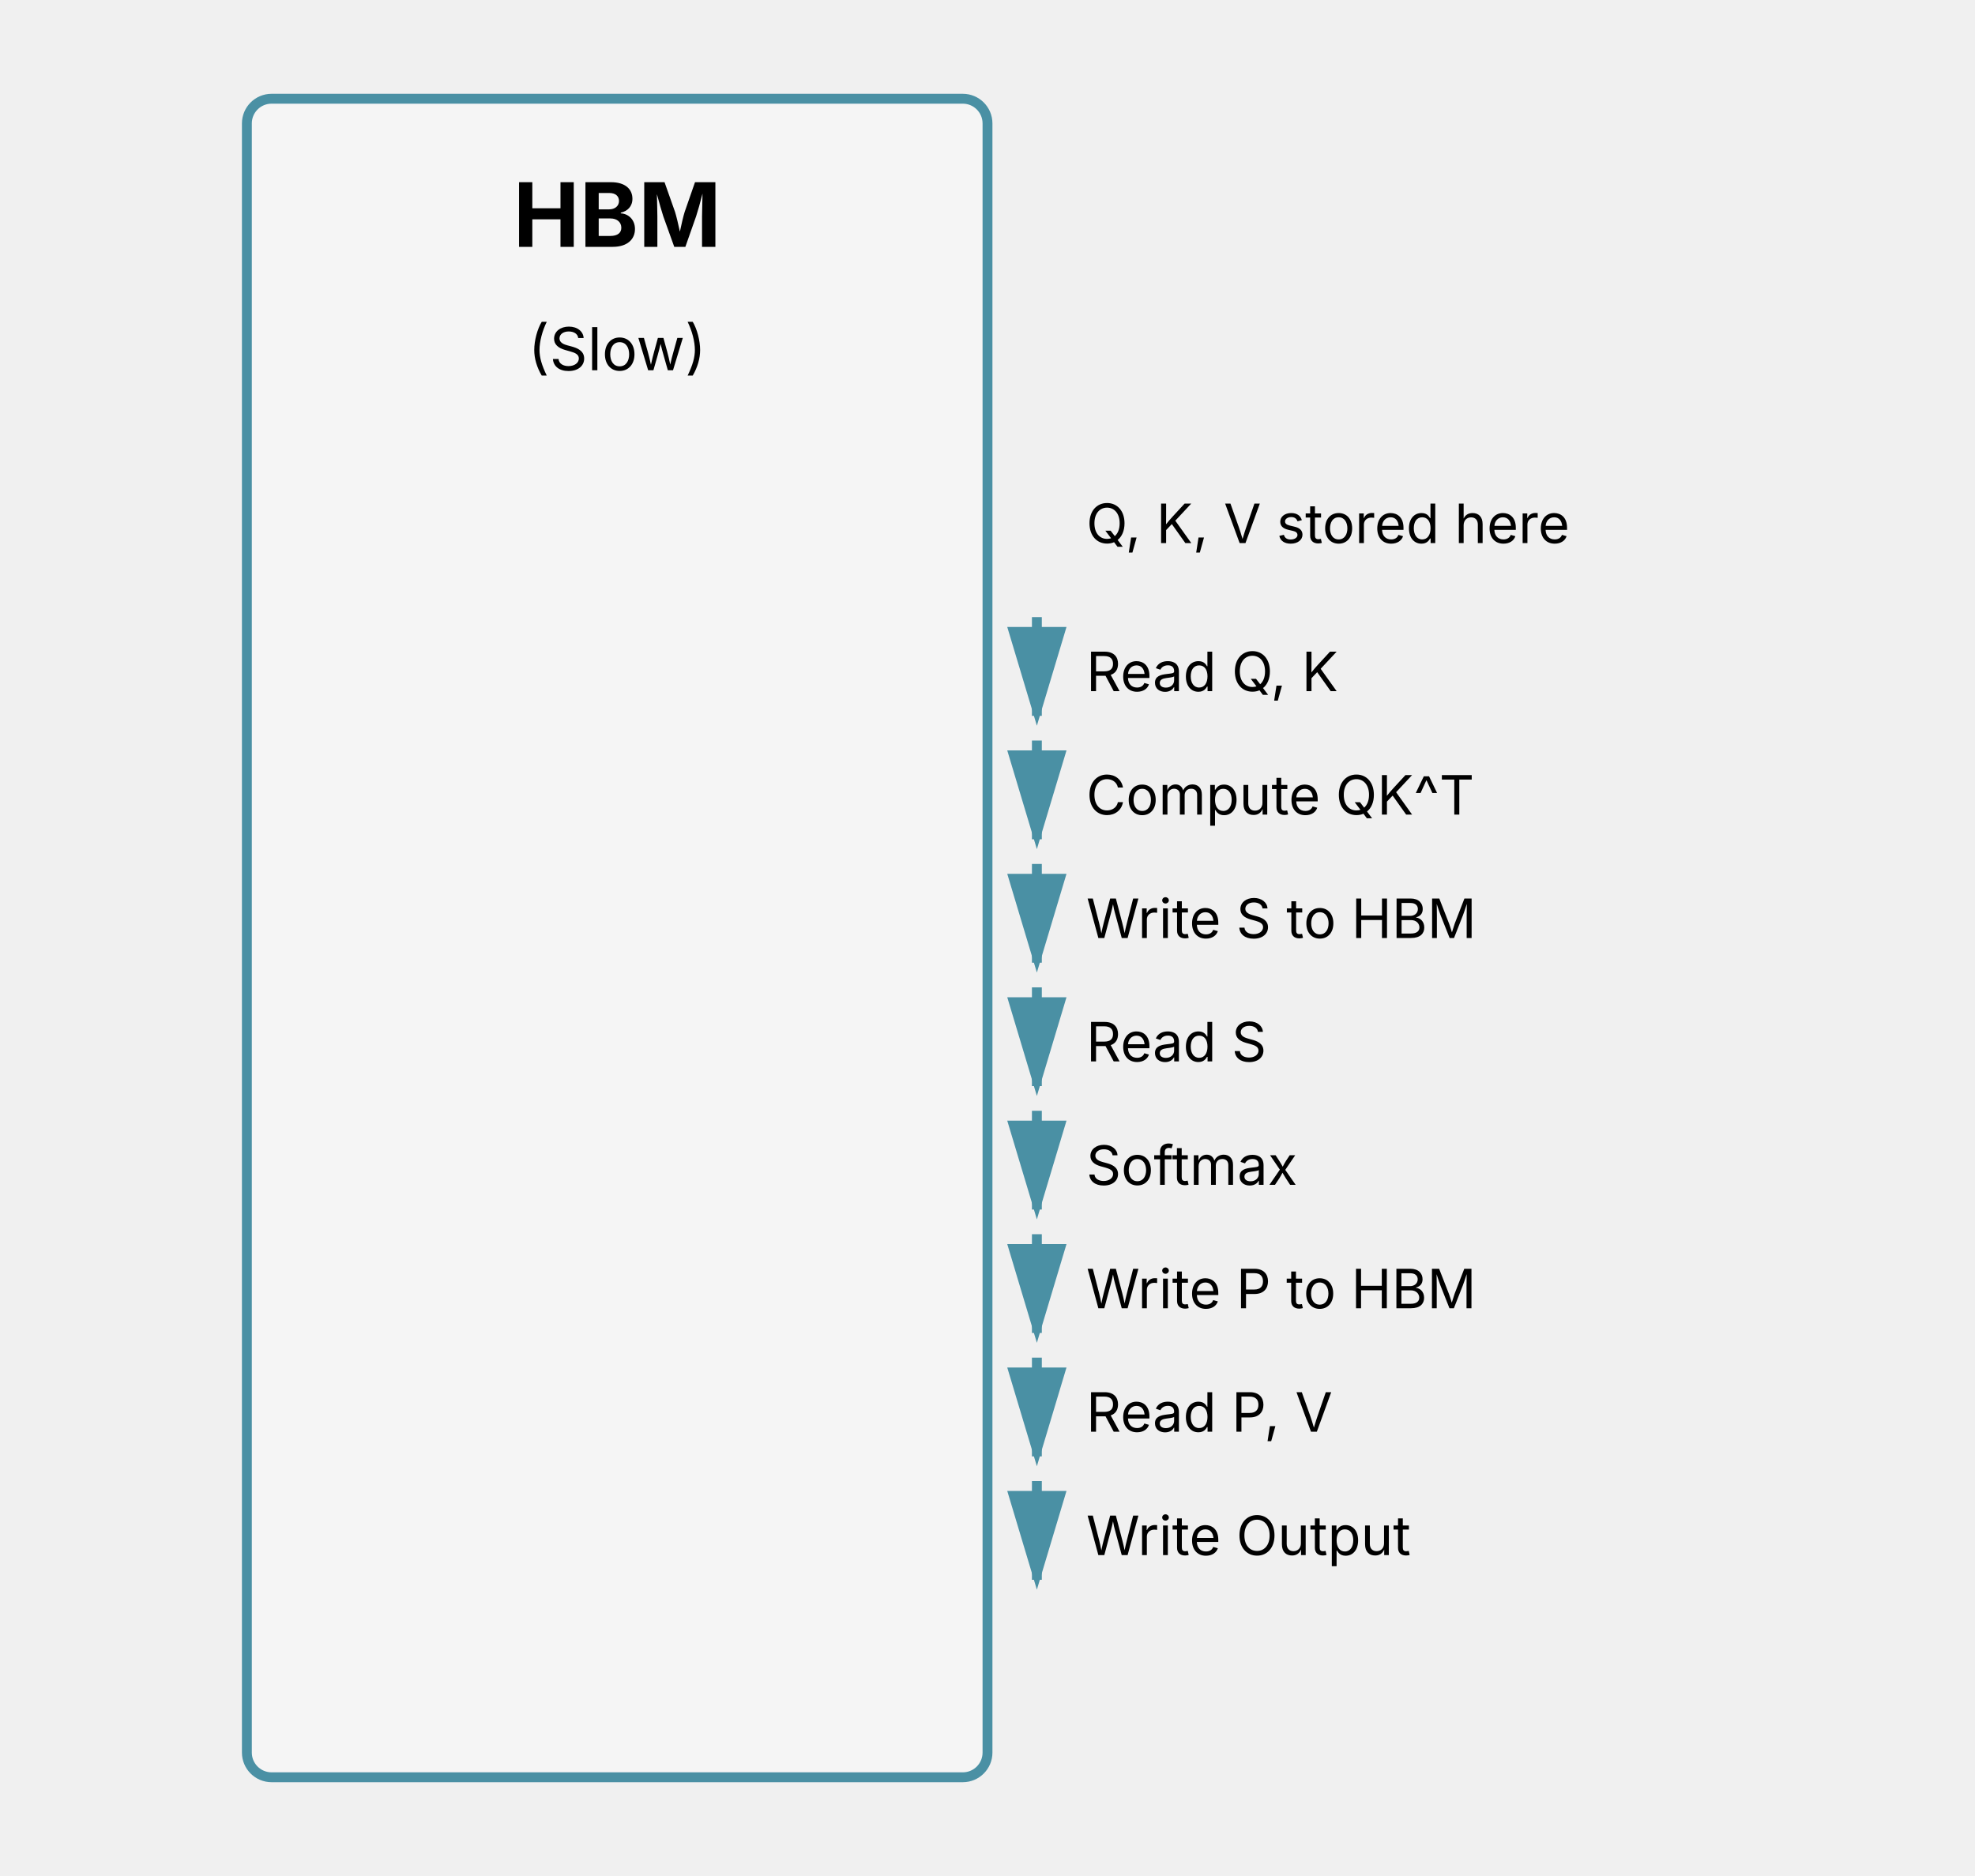
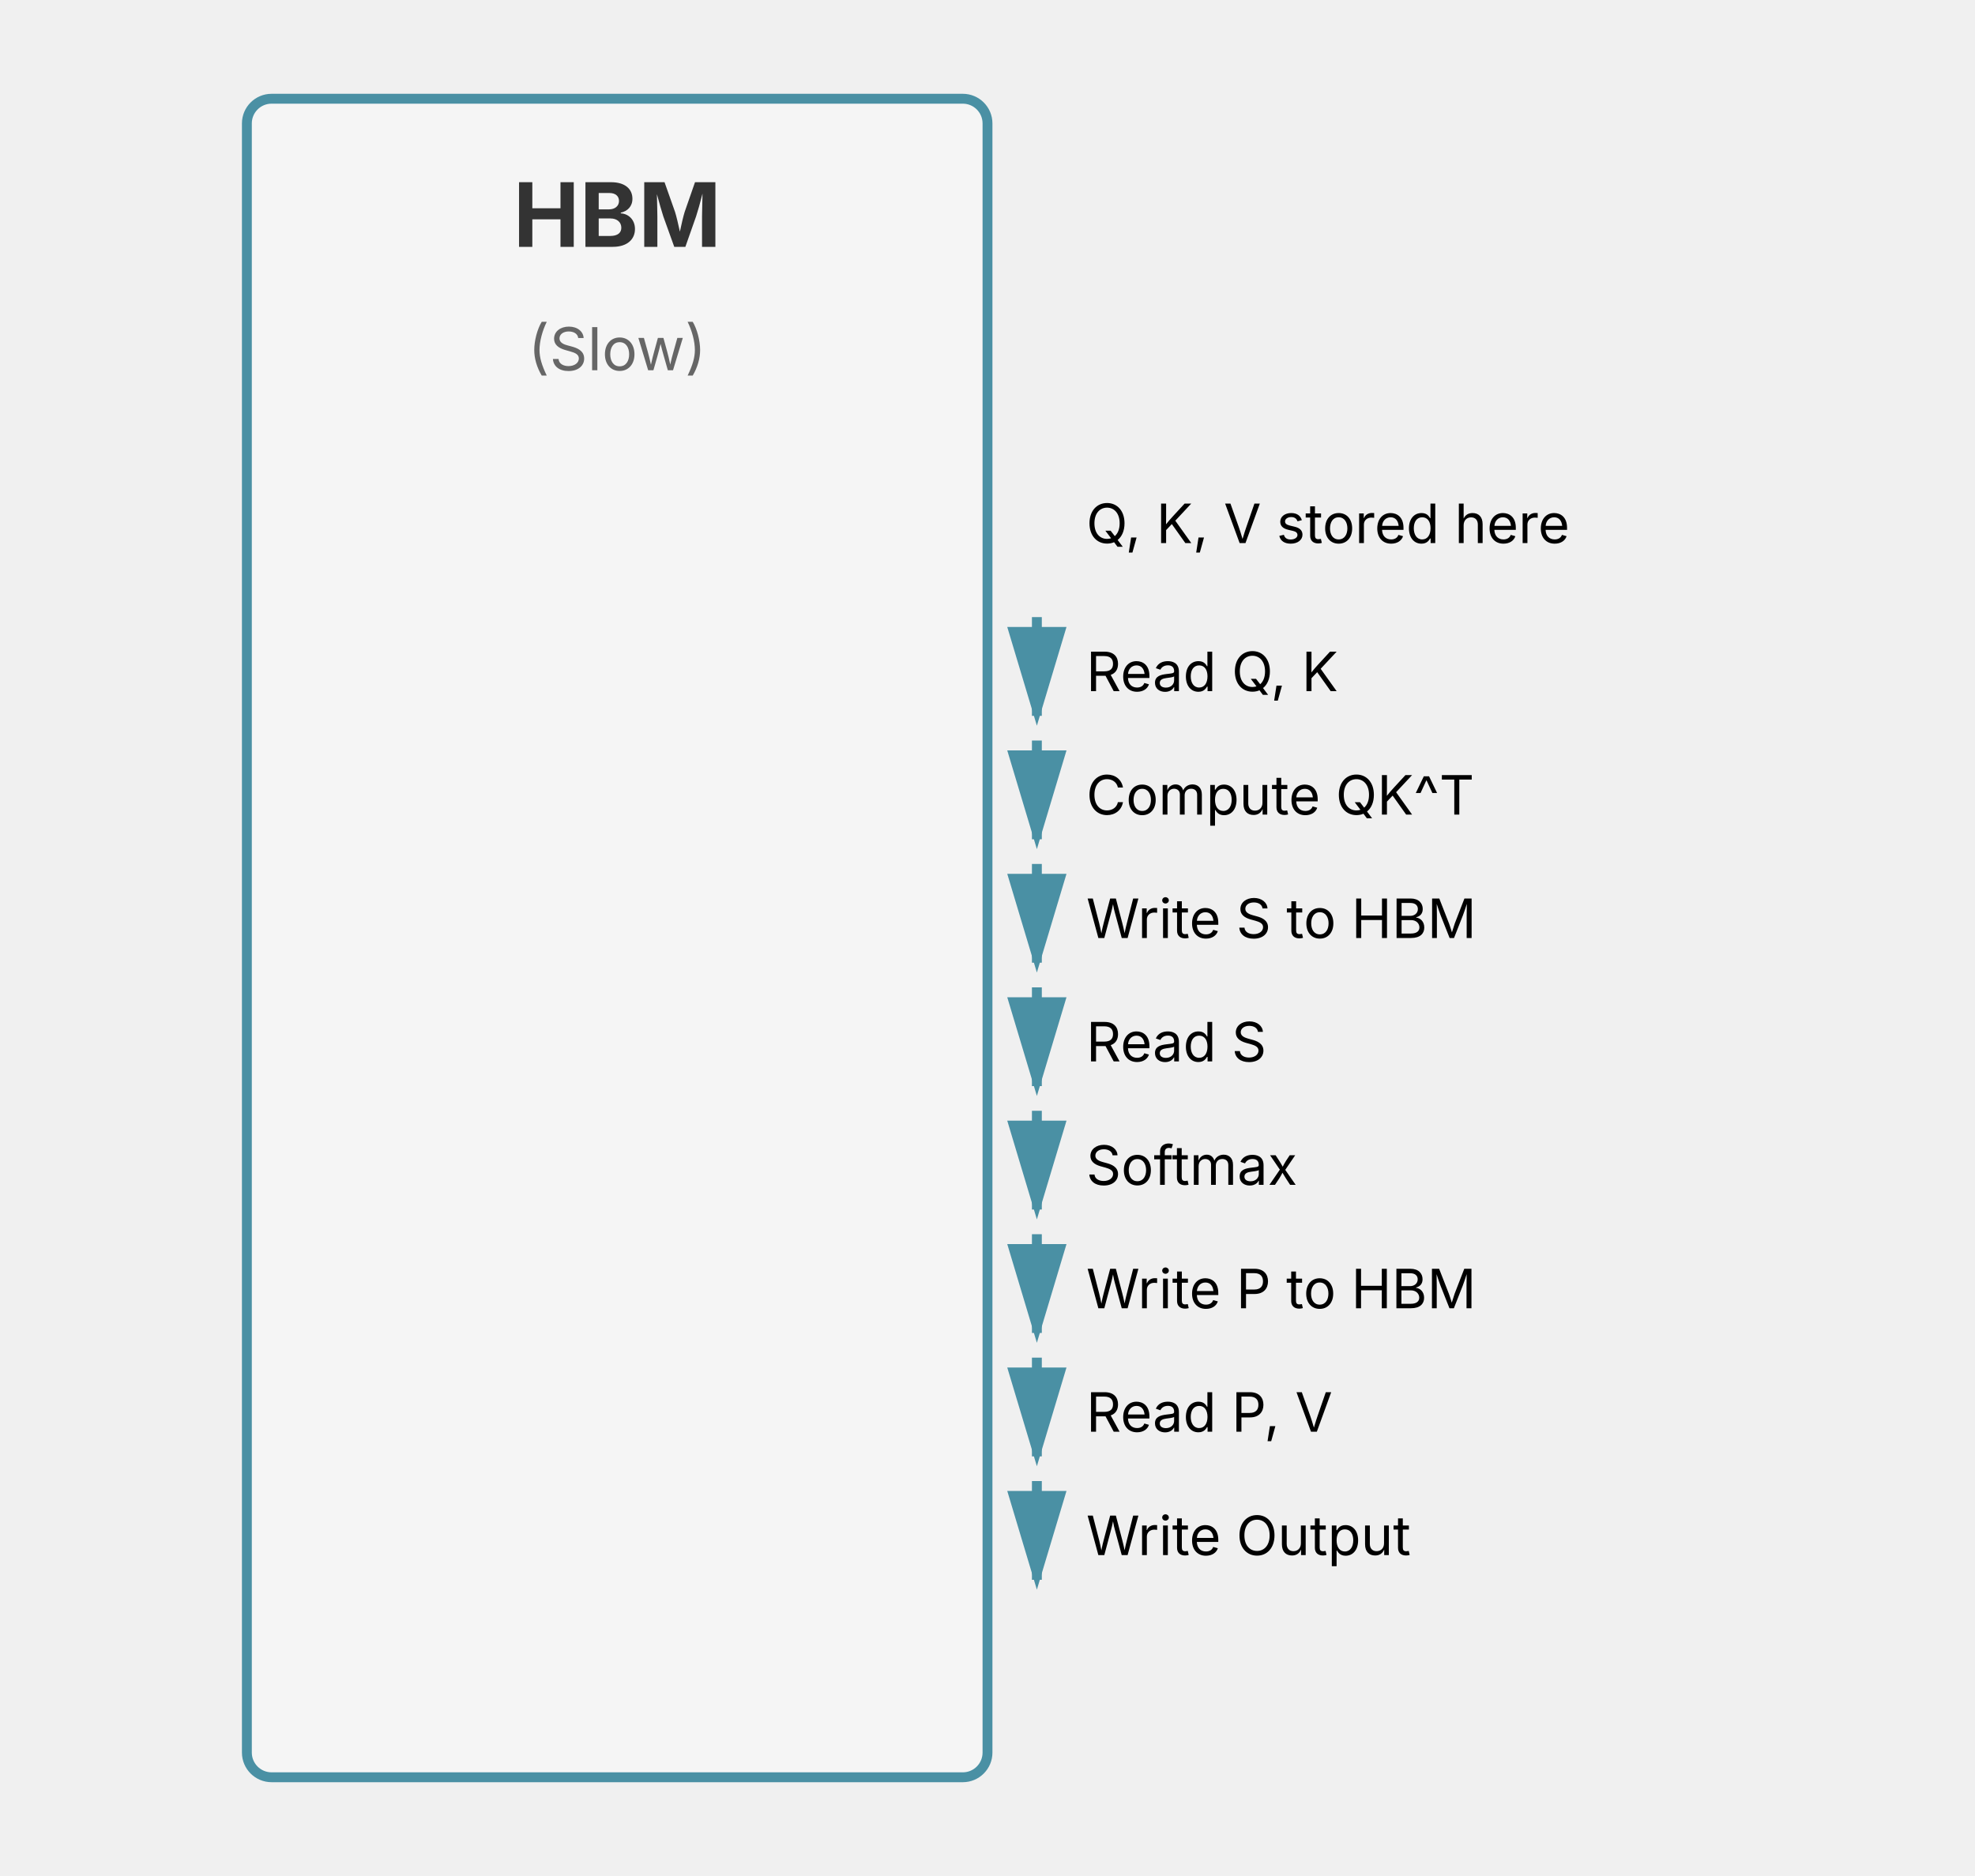
<svg xmlns="http://www.w3.org/2000/svg" viewBox="0 0 400 380" style="max-width: 400px; margin: 20px 0;">
  <style>
    /* Light mode (default) */
    text { fill: #000000; }
    .axis-text { fill: #000000; }
    .label-text { fill: #666666; }
    line[stroke="#333"] { stroke: #333333; }

    /* Dark mode */
    @media (prefers-color-scheme: dark) {
      text { fill: #ffffff; }
      .axis-text { fill: #ffffff; }
      .label-text { fill: #cccccc; }
      line[stroke="#333"] { stroke: #cccccc; }

      /* Keep white text white in dark mode (for colored backgrounds) */
      text[fill="#fff"],
      text[fill="#ffffff"],
      text[fill="white"] {
        fill: #ffffff;
      }

      /* Keep colored text readable in dark mode */
      text[fill="#E57373"] { fill: #ef5350; }
      text[fill="#81C784"] { fill: #66bb6a; }
      text[fill="#FFB74D"] { fill: #ffa726; }
      text[fill="#4A90A4"] { fill: #4fc3f7; }
    }
  </style>
  <rect x="50" y="20" width="150" height="340" fill="#f5f5f5" stroke="#4A90A4" stroke-width="2" rx="5" />
-   <text x="125" y="50" font-family="system-ui, -apple-system, sans-serif" font-size="18" font-weight="bold" fill="#333" text-anchor="middle">HBM</text>
-   <text x="125" y="75" font-family="system-ui, -apple-system, sans-serif" font-size="12" fill="#666" text-anchor="middle">(Slow)</text>
+   <text x="125" y="50" font-family="system-ui, -apple-system, sans-serif" font-size="18" font-weight="bold" style="fill: #333 !important" text-anchor="middle">HBM</text>
+   <text x="125" y="75" font-family="system-ui, -apple-system, sans-serif" font-size="12" style="fill: #666 !important" text-anchor="middle">(Slow)</text>
  <text x="220" y="110" font-family="system-ui, -apple-system, sans-serif" font-size="11" fill="#333">Q, K, V stored here</text>
  <line x1="210" y1="125" x2="210" y2="145" stroke="#4A90A4" stroke-width="2" marker-end="url(#arrowhead)" />
  <text x="220" y="140" font-family="system-ui, -apple-system, sans-serif" font-size="11" fill="#333">Read Q, K</text>
  <line x1="210" y1="150" x2="210" y2="170" stroke="#4A90A4" stroke-width="2" marker-end="url(#arrowhead)" />
  <text x="220" y="165" font-family="system-ui, -apple-system, sans-serif" font-size="11" fill="#333">Compute QK^T</text>
  <line x1="210" y1="175" x2="210" y2="195" stroke="#4A90A4" stroke-width="2" marker-end="url(#arrowhead)" />
  <text x="220" y="190" font-family="system-ui, -apple-system, sans-serif" font-size="11" fill="#333">Write S to HBM</text>
  <line x1="210" y1="200" x2="210" y2="220" stroke="#4A90A4" stroke-width="2" marker-end="url(#arrowhead)" />
  <text x="220" y="215" font-family="system-ui, -apple-system, sans-serif" font-size="11" fill="#333">Read S</text>
  <line x1="210" y1="225" x2="210" y2="245" stroke="#4A90A4" stroke-width="2" marker-end="url(#arrowhead)" />
  <text x="220" y="240" font-family="system-ui, -apple-system, sans-serif" font-size="11" fill="#333">Softmax</text>
  <line x1="210" y1="250" x2="210" y2="270" stroke="#4A90A4" stroke-width="2" marker-end="url(#arrowhead)" />
  <text x="220" y="265" font-family="system-ui, -apple-system, sans-serif" font-size="11" fill="#333">Write P to HBM</text>
  <line x1="210" y1="275" x2="210" y2="295" stroke="#4A90A4" stroke-width="2" marker-end="url(#arrowhead)" />
  <text x="220" y="290" font-family="system-ui, -apple-system, sans-serif" font-size="11" fill="#333">Read P, V</text>
  <line x1="210" y1="300" x2="210" y2="320" stroke="#4A90A4" stroke-width="2" marker-end="url(#arrowhead)" />
  <text x="220" y="315" font-family="system-ui, -apple-system, sans-serif" font-size="11" fill="#333">Write Output</text>
  <defs>
    <marker id="arrowhead" markerWidth="10" markerHeight="10" refX="9" refY="3" orient="auto">
      <polygon points="0 0, 10 3, 0 6" fill="#4A90A4" />
    </marker>
  </defs>
</svg>
